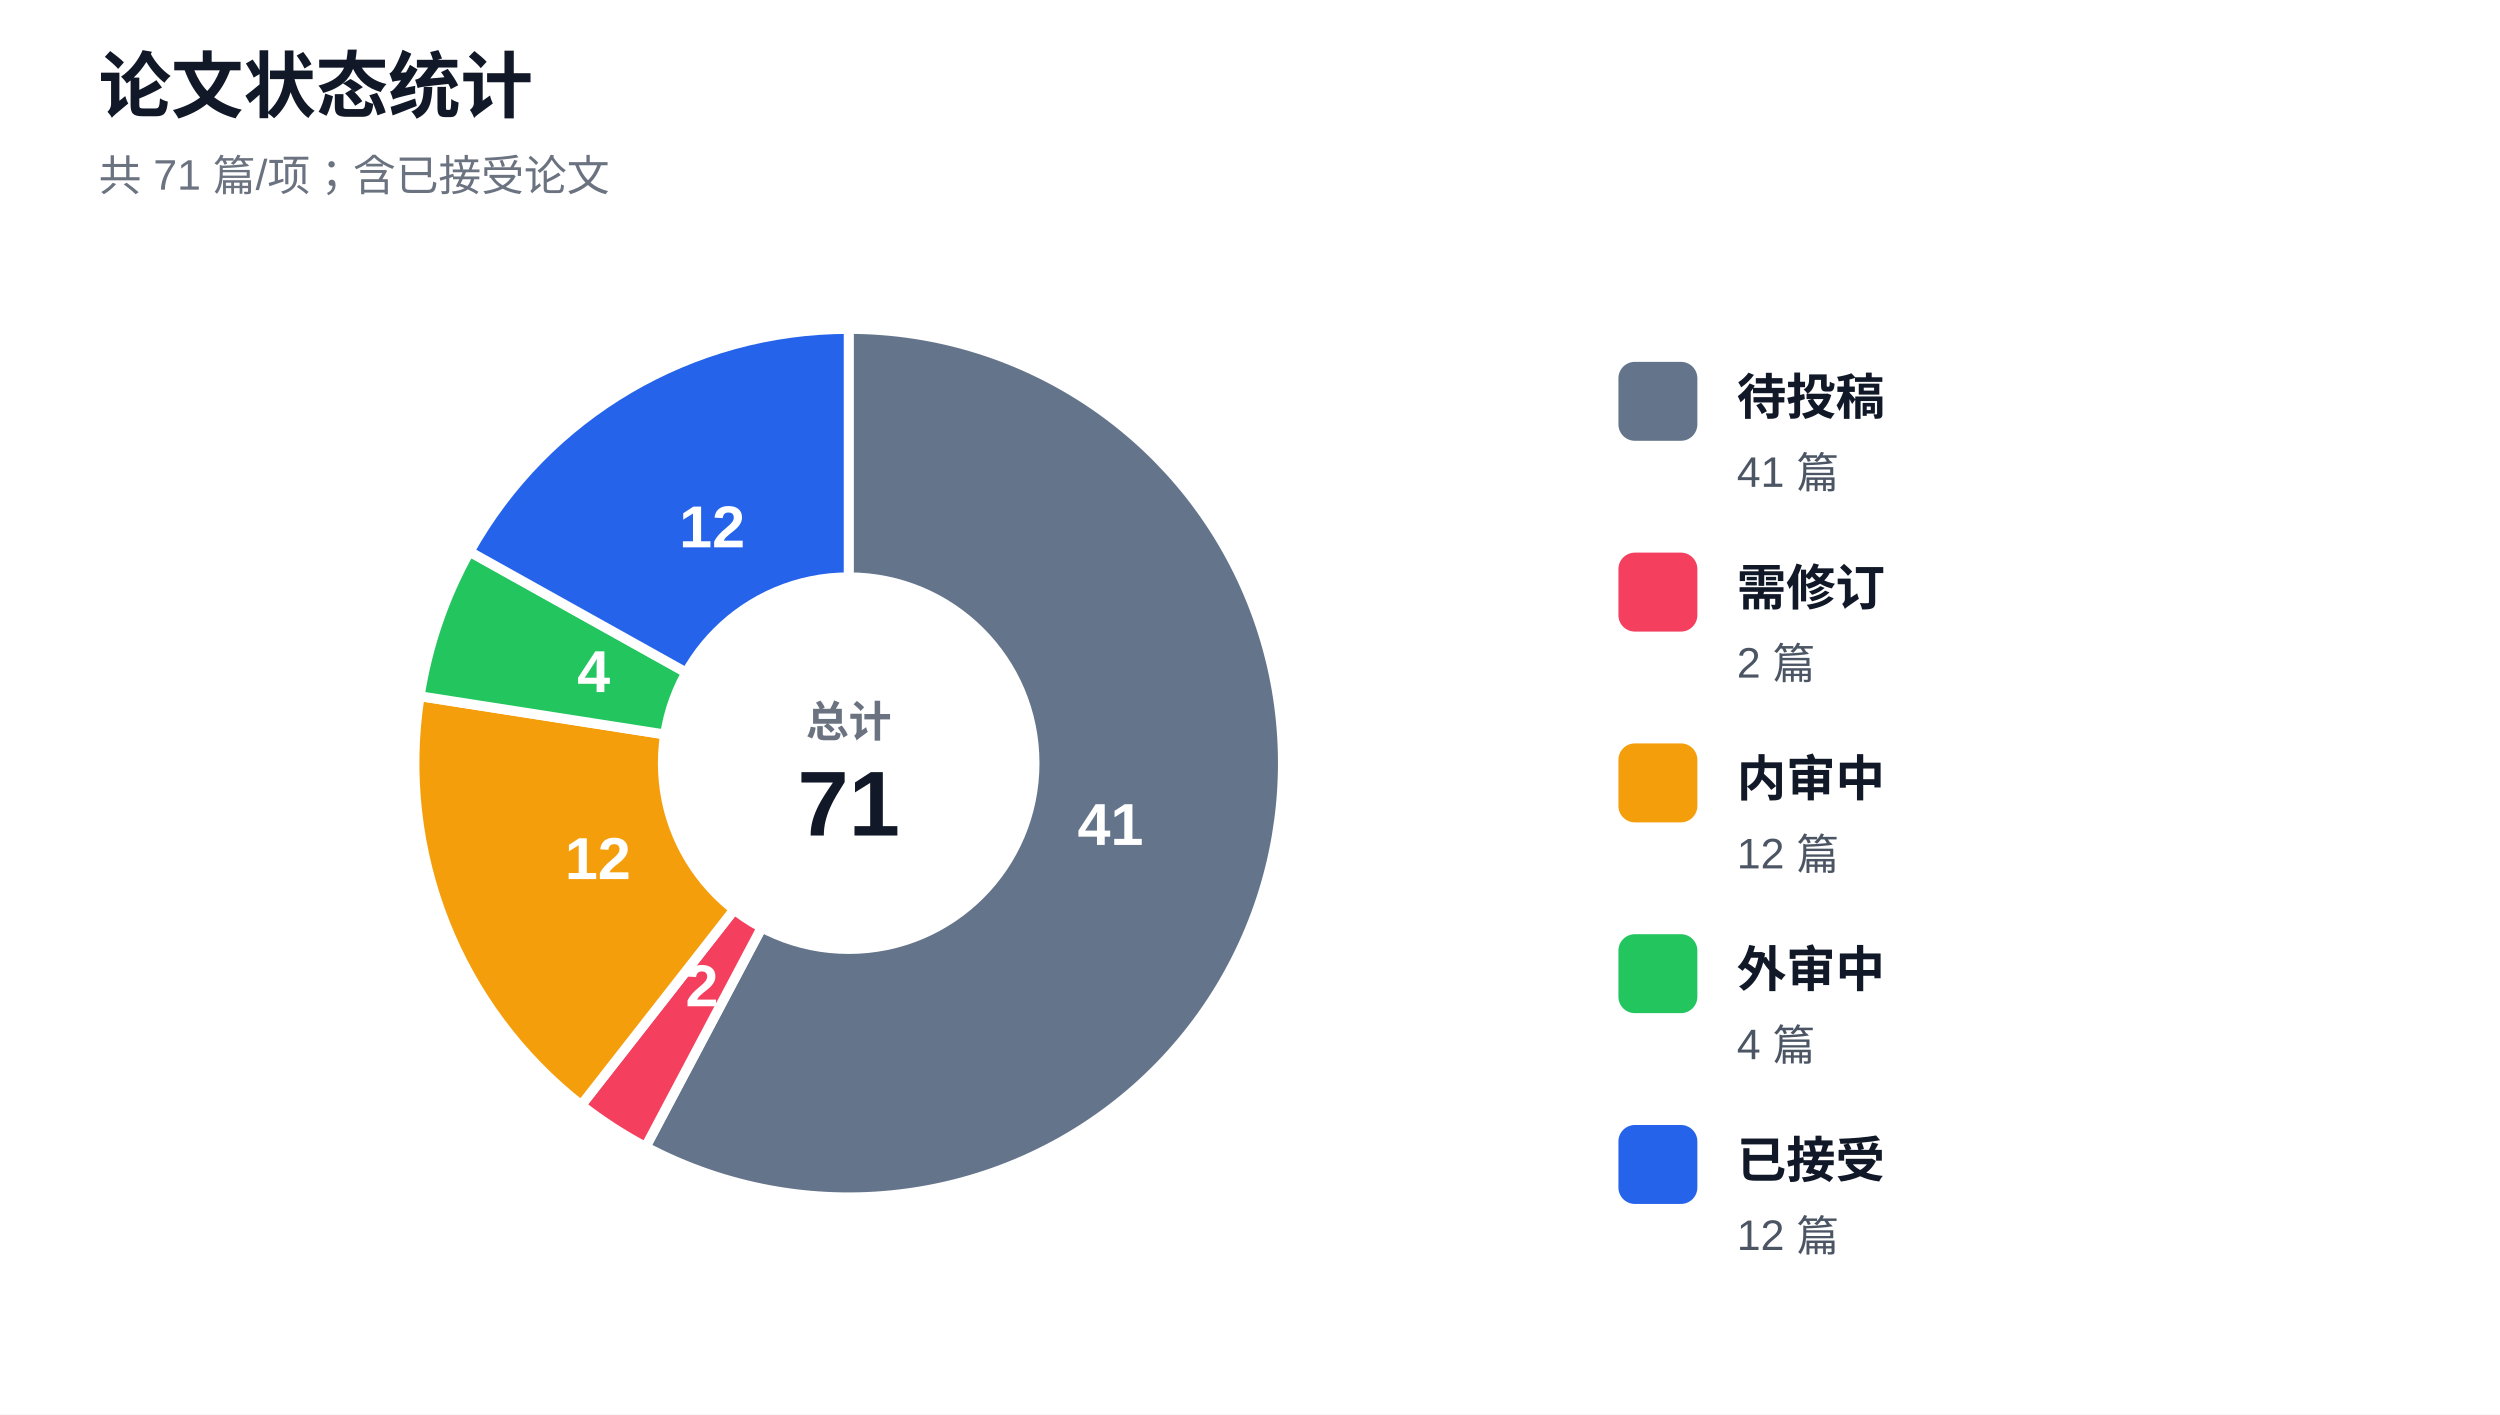
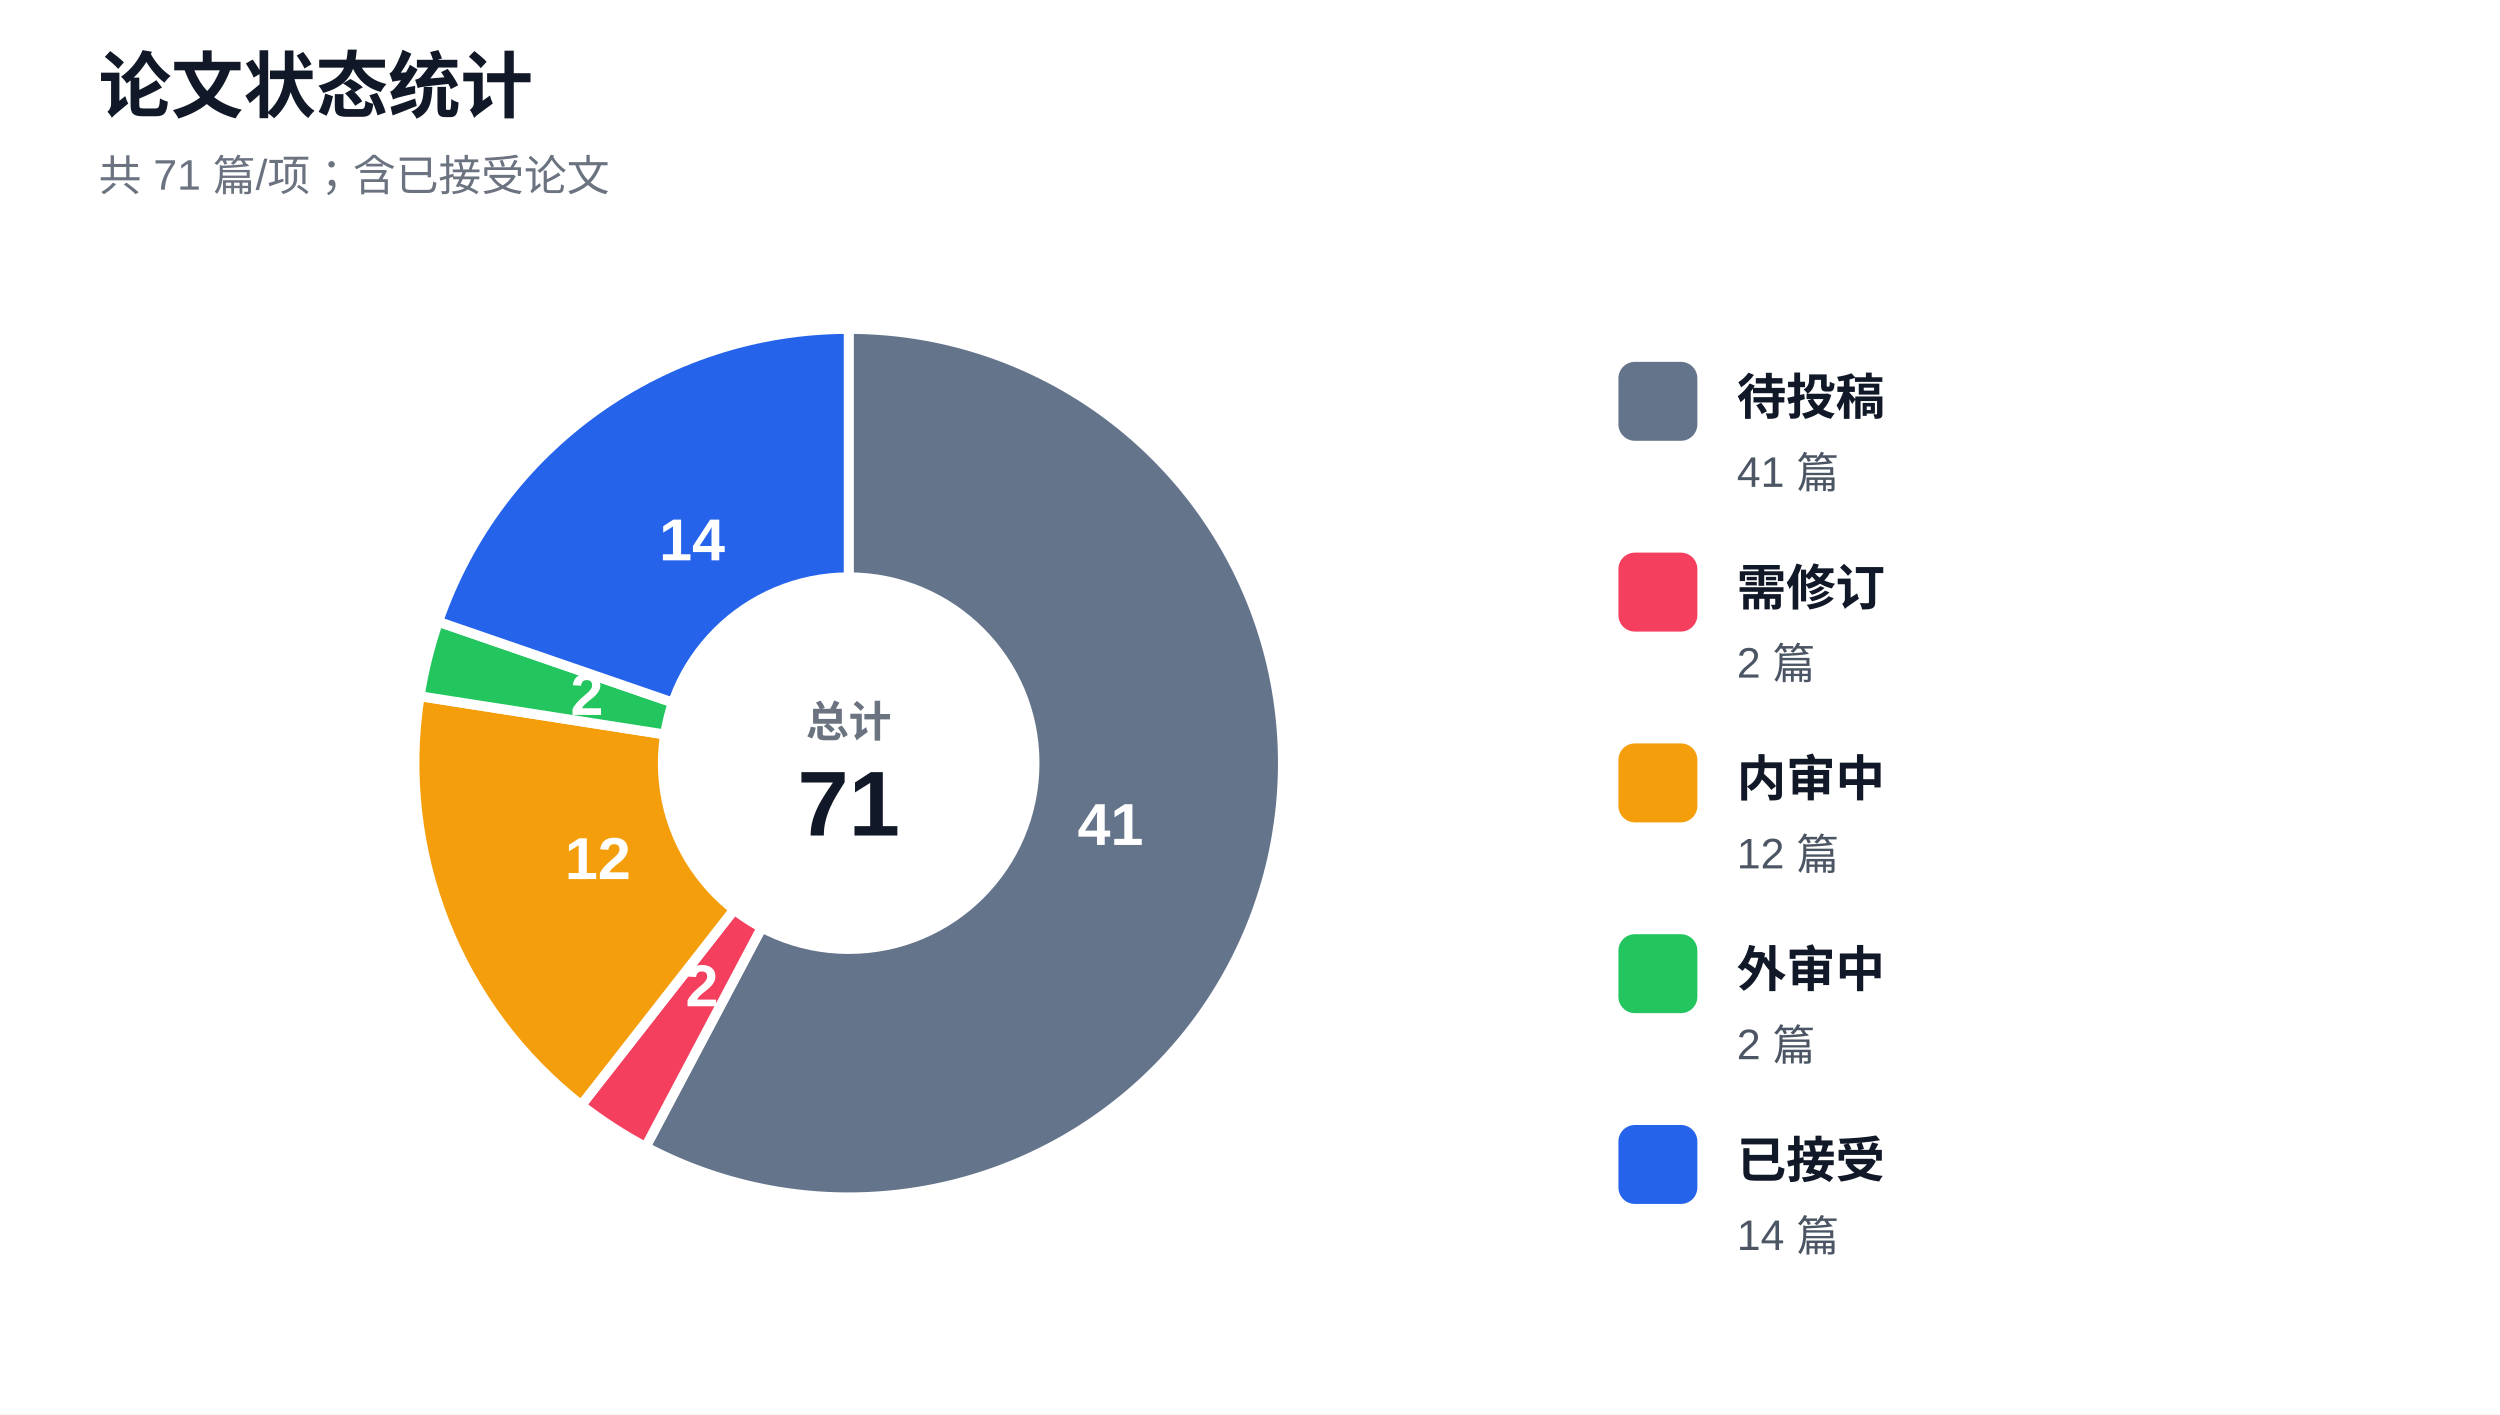
<svg xmlns="http://www.w3.org/2000/svg" width="760" height="430" viewBox="0 0 760 430" role="img" aria-labelledby="title desc">
  <rect width="760" height="430" fill="#ffffff" />
  <text x="30" y="34" fill="#111827" font-family="Arial, Microsoft YaHei, sans-serif" font-size="22" font-weight="700">论文状态统计</text>
  <text x="30" y="58" fill="#6b7280" font-family="Arial, Microsoft YaHei, sans-serif" font-size="13">共 71 篇/项；含已接受论文</text>
  <g font-family="Arial, Microsoft YaHei, sans-serif">
    <path d="M 258 232 L 258 100 A 132 132 0 1 1 196.259 348.671 Z" fill="#64748b" stroke="#ffffff" stroke-width="3" />
    <text x="337.584" y="251.759" fill="#ffffff" font-size="18" font-weight="800" text-anchor="middle" dominant-baseline="middle">41</text>
    <path d="M 258 232 L 196.259 348.671 A 132 132 0 0 1 176.682 335.977 Z" fill="#f43f5e" stroke="#ffffff" stroke-width="3" />
    <text x="213.39" y="300.804" fill="#ffffff" font-size="18" font-weight="800" text-anchor="middle" dominant-baseline="middle">2</text>
    <path d="M 258 232 L 176.682 335.977 A 132 132 0 0 1 127.58 211.639 Z" fill="#f59e0b" stroke="#ffffff" stroke-width="3" />
    <text x="181.732" y="262.119" fill="#ffffff" font-size="18" font-weight="800" text-anchor="middle" dominant-baseline="middle">12</text>
-     <path d="M 258 232 L 127.58 211.639 A 132 132 0 0 1 142.724 167.693 Z" fill="#22c55e" stroke="#ffffff" stroke-width="3" />
-     <text x="180.474" y="205.284" fill="#ffffff" font-size="18" font-weight="800" text-anchor="middle" dominant-baseline="middle">4</text>
-     <path d="M 258 232 L 142.724 167.693 A 132 132 0 0 1 258 100 Z" fill="#2563eb" stroke="#ffffff" stroke-width="3" />
-     <text x="216.477" y="161.29" fill="#ffffff" font-size="18" font-weight="800" text-anchor="middle" dominant-baseline="middle">12</text>
+     <path d="M 258 232 L 127.58 211.639 A 132 132 0 0 1 133.202 188.994 Z" fill="#22c55e" stroke="#ffffff" stroke-width="3" />
+     <text x="178.416" y="212.241" fill="#ffffff" font-size="18" font-weight="800" text-anchor="middle" dominant-baseline="middle">2</text>
+     <path d="M 258 232 L 133.202 188.994 A 132 132 0 0 1 258 100 Z" fill="#2563eb" stroke="#ffffff" stroke-width="3" />
+     <text x="210.391" y="165.237" fill="#ffffff" font-size="18" font-weight="800" text-anchor="middle" dominant-baseline="middle">14</text>
    <circle cx="258" cy="232" r="58" fill="#ffffff" />
    <text x="258" y="224" fill="#6b7280" font-size="13" font-weight="700" text-anchor="middle">总计</text>
    <text x="258" y="254" fill="#111827" font-size="28" font-weight="700" text-anchor="middle">71</text>
  </g>
  <g font-family="Arial, Microsoft YaHei, sans-serif">
    <rect x="492" y="110" width="24" height="24" rx="5" fill="#64748b" />
    <text x="528" y="126" fill="#111827" font-size="15" font-weight="700">待投稿</text>
    <text x="528" y="148" fill="#4b5563" font-size="13">41 篇</text>
    <rect x="492" y="168" width="24" height="24" rx="5" fill="#f43f5e" />
    <text x="528" y="184" fill="#111827" font-size="15" font-weight="700">需修订</text>
    <text x="528" y="206" fill="#4b5563" font-size="13">2 篇</text>
    <rect x="492" y="226" width="24" height="24" rx="5" fill="#f59e0b" />
    <text x="528" y="242" fill="#111827" font-size="15" font-weight="700">内审中</text>
    <text x="528" y="264" fill="#4b5563" font-size="13">12 篇</text>
    <rect x="492" y="284" width="24" height="24" rx="5" fill="#22c55e" />
    <text x="528" y="300" fill="#111827" font-size="15" font-weight="700">外审中</text>
-     <text x="528" y="322" fill="#4b5563" font-size="13">4 篇</text>
+     <text x="528" y="322" fill="#4b5563" font-size="13">2 篇</text>
    <rect x="492" y="342" width="24" height="24" rx="5" fill="#2563eb" />
    <text x="528" y="358" fill="#111827" font-size="15" font-weight="700">已接受</text>
-     <text x="528" y="380" fill="#4b5563" font-size="13">12 篇</text>
+     <text x="528" y="380" fill="#4b5563" font-size="13">14 篇</text>
  </g>
</svg>
